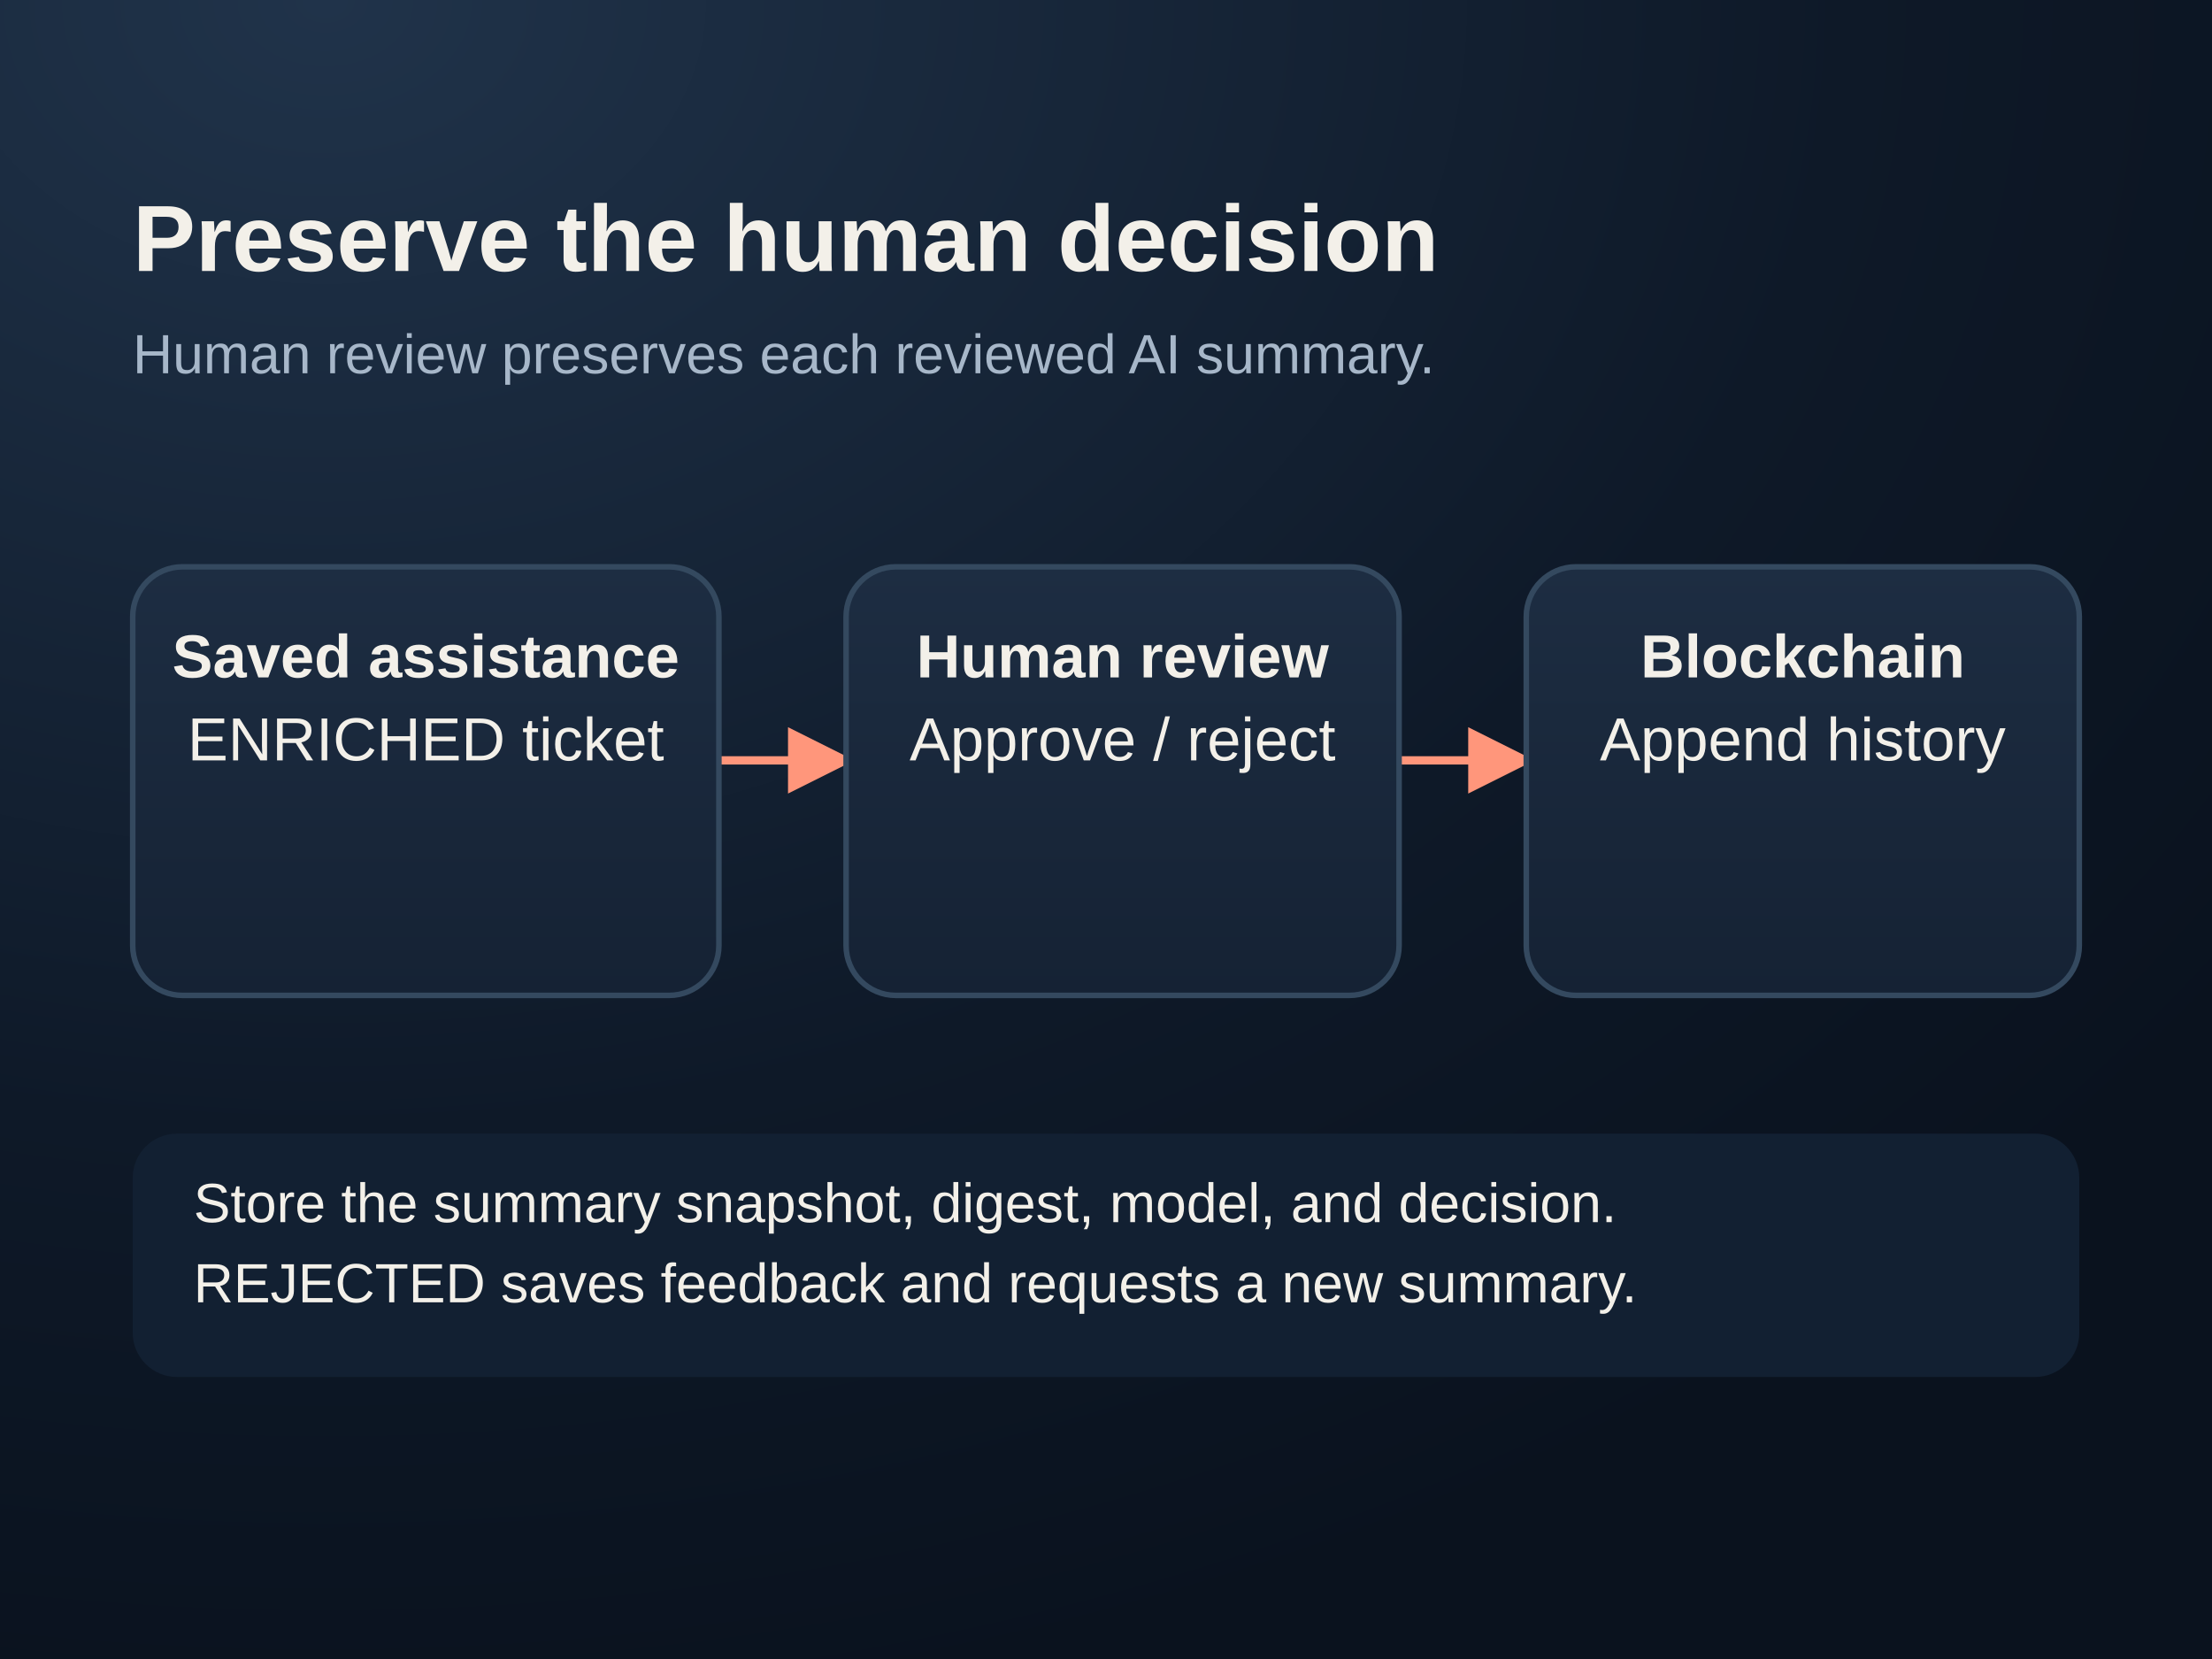
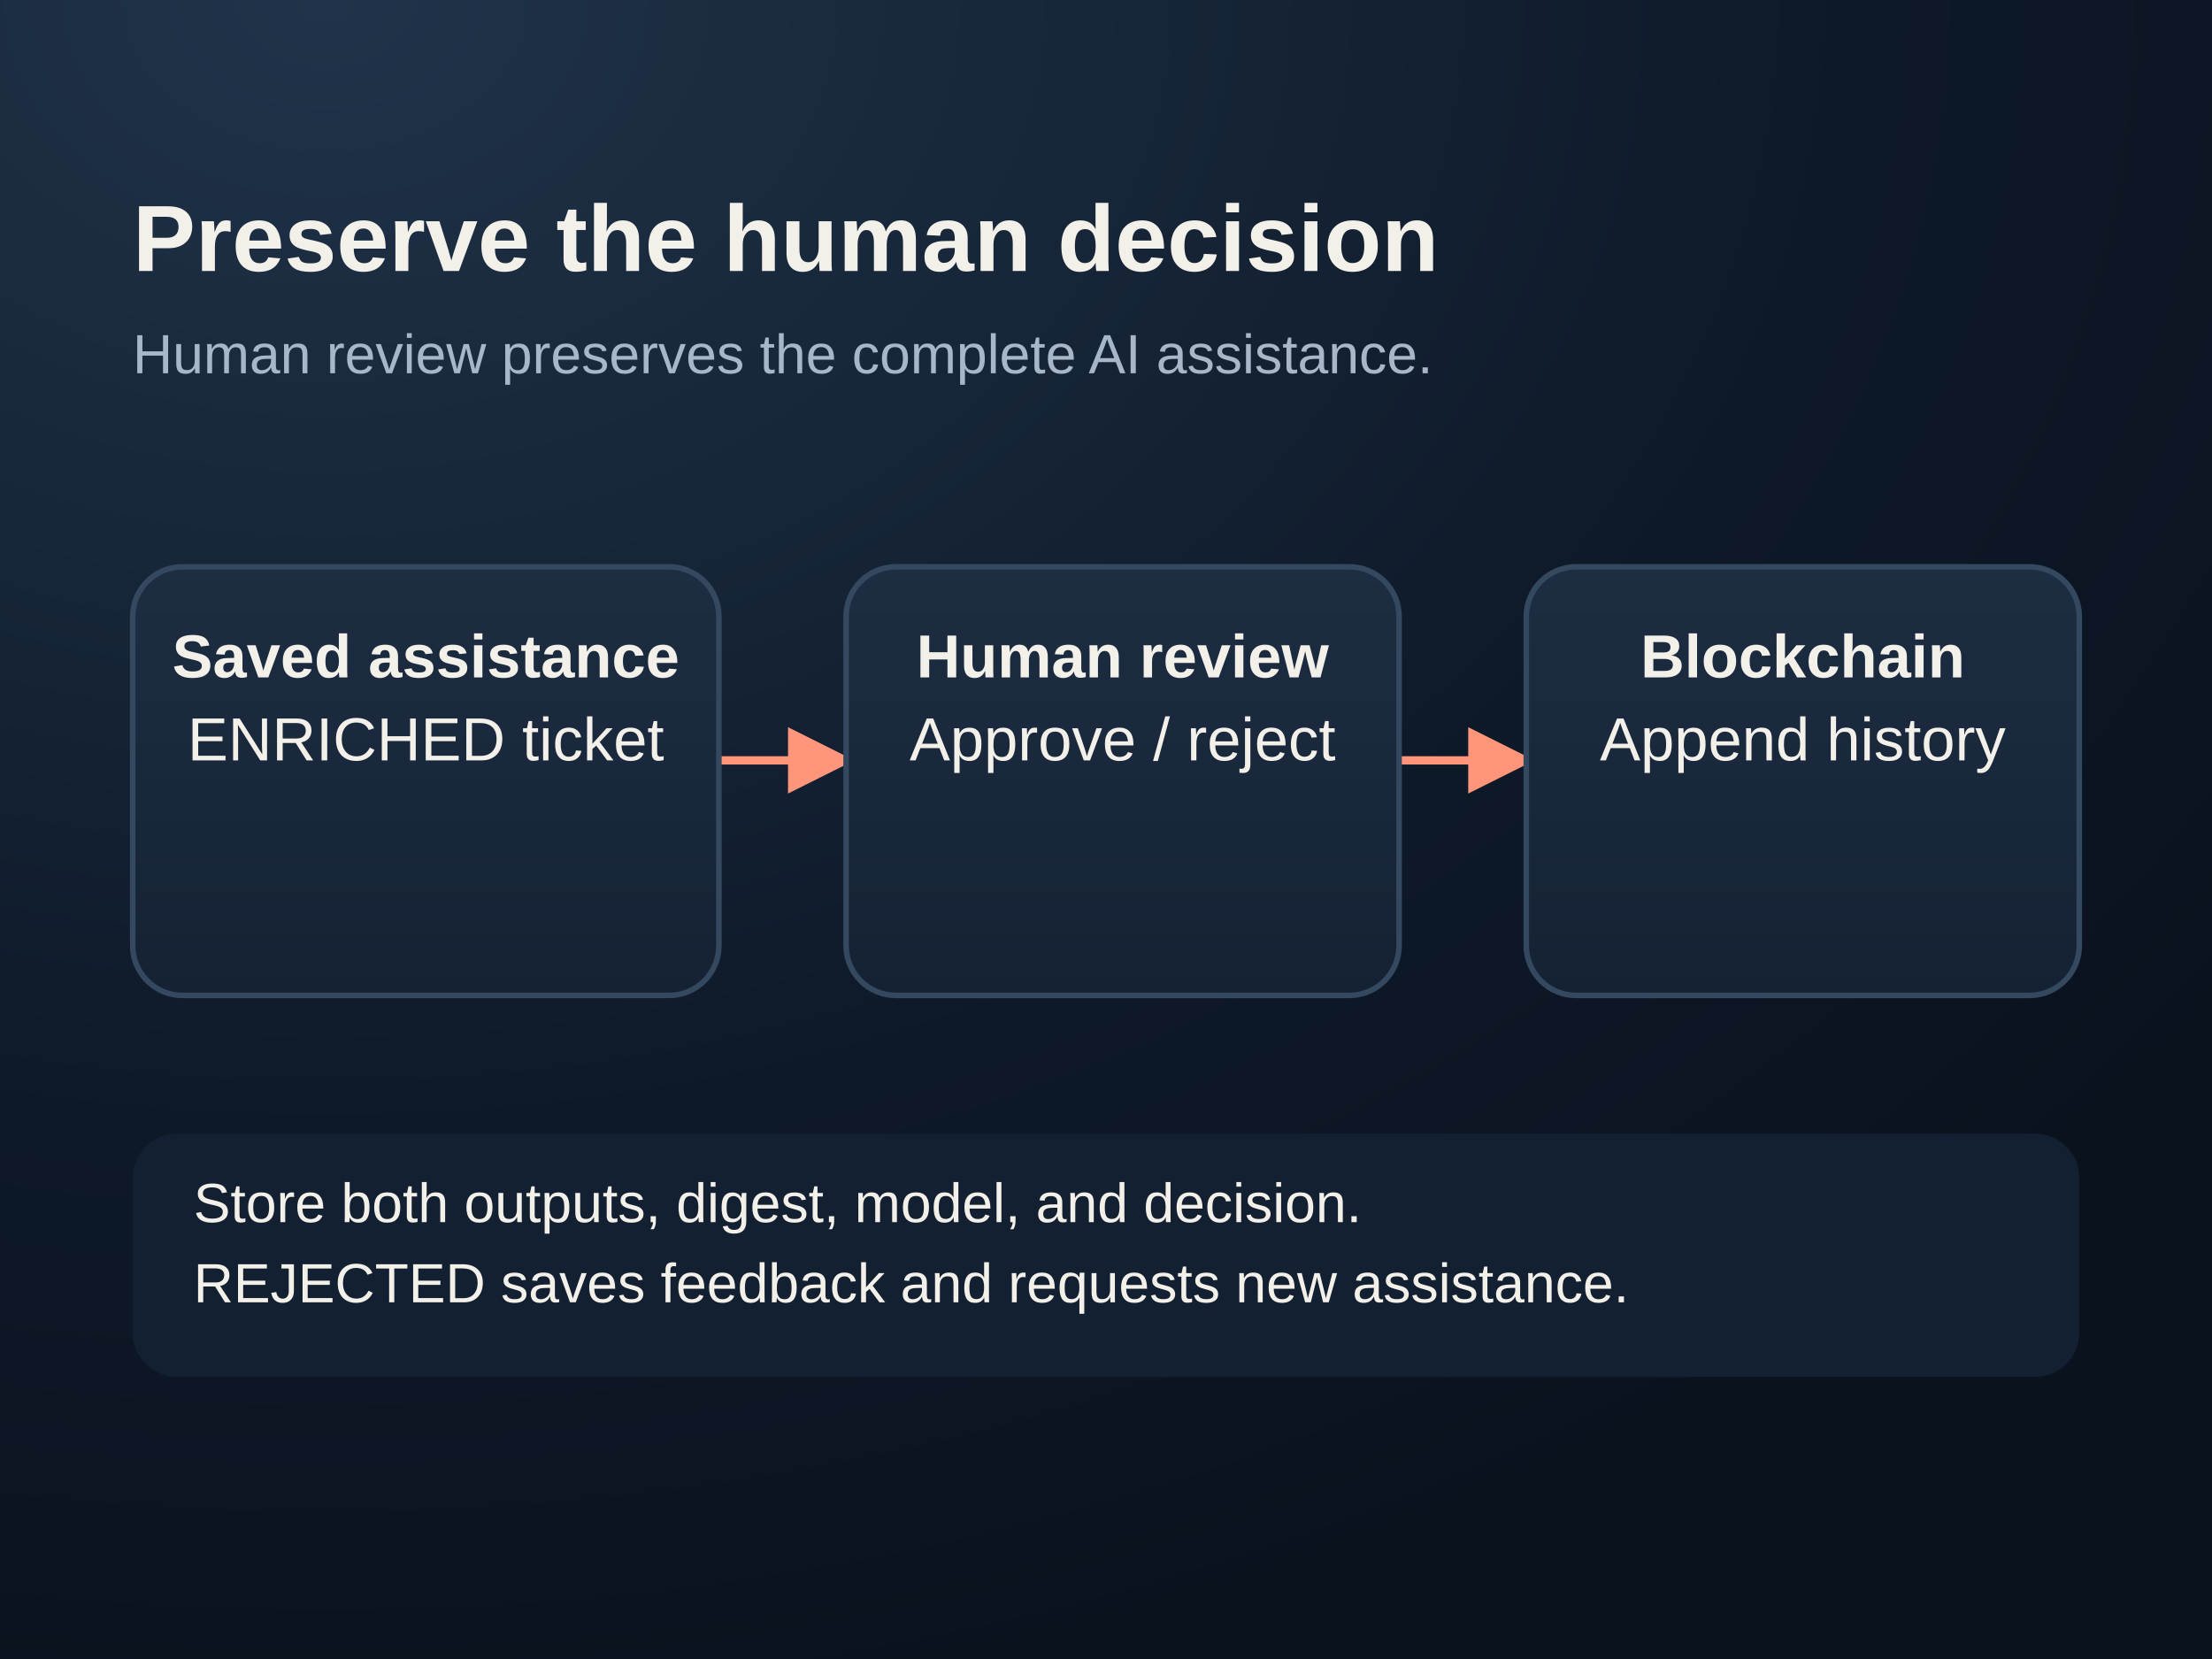
<svg xmlns="http://www.w3.org/2000/svg" width="800" height="600" viewBox="0 0 800 600" role="img" aria-labelledby="title desc">
  <defs>
    <marker id="arrow" markerWidth="8" markerHeight="8" refX="7" refY="4" orient="auto">
      <path d="M0 0 L8 4 L0 8 Z" fill="#ff967b" />
    </marker>
    <radialGradient id="canvas-wash" cx="15%" cy="0%" r="105%">
      <stop offset="0%" stop-color="#20334a" />
      <stop offset="65%" stop-color="#0e1928" />
      <stop offset="100%" stop-color="#0a121e" />
    </radialGradient>
    <linearGradient id="card-surface" x1="0" y1="0" x2="0" y2="1">
      <stop offset="0%" stop-color="#1d2d42" />
      <stop offset="100%" stop-color="#152234" />
    </linearGradient>
  </defs>
  <style>
.focus {animation:focus 8s ease-in-out infinite} .signal {animation:travel 8s linear infinite; opacity:0}
@keyframes focus {0%,28%,100%{stroke:#34495f} 8%,20%{stroke:#ff967b}} 
@keyframes travel {0%{stroke-dashoffset:25;opacity:0} 8%{opacity:1} 38%{stroke-dashoffset:-480;opacity:0} 100%{stroke-dashoffset:-480;opacity:0}}
@media (prefers-reduced-motion:reduce) {.focus,.signal{animation:none} .signal{display:none}}
.paused * {animation-play-state:paused!important}
</style>
  <rect width="800" height="600" fill="url(#canvas-wash)" />
  <text x="48" y="98" font-family="Arial, Helvetica, sans-serif" font-size="34" font-weight="700" fill="#f3f0e9" text-anchor="start">Preserve the human decision</text>
-   <text x="48" y="135" font-family="Arial, Helvetica, sans-serif" font-size="20" font-weight="400" fill="#a7b7c9" text-anchor="start">Human review preserves each reviewed AI summary.</text>
+   <text x="48" y="135" font-family="Arial, Helvetica, sans-serif" font-size="20" font-weight="400" fill="#a7b7c9" text-anchor="start">Human review preserves the complete AI assistance.</text>
  <g data-role="diagram">
    <path d="M260 275 H306" fill="none" stroke="#ff967b" stroke-width="3" marker-end="url(#arrow)" />
    <path class="signal" style="animation-delay:0s" d="M260 275 H306" fill="none" stroke="#ff967b" stroke-width="6" stroke-linecap="round" stroke-dasharray="10 500" />
    <path d="M506 275 H552" fill="none" stroke="#ff967b" stroke-width="3" marker-end="url(#arrow)" />
    <path class="signal" style="animation-delay:2s" d="M506 275 H552" fill="none" stroke="#ff967b" stroke-width="6" stroke-linecap="round" stroke-dasharray="10 500" />
    <g>
      <rect class="focus" style="animation-delay:0s" x="48" y="205" width="212" height="155" rx="18" fill="url(#card-surface)" stroke="#34495f" stroke-width="2" />
      <text x="154.0" y="245" font-family="Arial, Helvetica, sans-serif" font-size="22" font-weight="700" fill="#f3f0e9" text-anchor="middle">Saved assistance</text>
      <text x="154.0" y="275" font-family="Arial, Helvetica, sans-serif" font-size="22" font-weight="400" fill="#f3f0e9" text-anchor="middle">ENRICHED ticket</text>
    </g>
    <g>
      <rect class="focus" style="animation-delay:2s" x="306" y="205" width="200" height="155" rx="18" fill="url(#card-surface)" stroke="#34495f" stroke-width="2" />
      <text x="406.0" y="245" font-family="Arial, Helvetica, sans-serif" font-size="22" font-weight="700" fill="#f3f0e9" text-anchor="middle">Human review</text>
      <text x="406.0" y="275" font-family="Arial, Helvetica, sans-serif" font-size="22" font-weight="400" fill="#f3f0e9" text-anchor="middle">Approve / reject</text>
    </g>
    <g>
      <rect class="focus" style="animation-delay:4s" x="552" y="205" width="200" height="155" rx="18" fill="url(#card-surface)" stroke="#34495f" stroke-width="2" />
      <text x="652.0" y="245" font-family="Arial, Helvetica, sans-serif" font-size="22" font-weight="700" fill="#f3f0e9" text-anchor="middle">Blockchain</text>
      <text x="652.0" y="275" font-family="Arial, Helvetica, sans-serif" font-size="22" font-weight="400" fill="#f3f0e9" text-anchor="middle">Append history</text>
    </g>
    <rect x="48" y="410" width="704" height="88" rx="16" fill="#122032" />
-     <text x="70" y="442" font-family="Arial, Helvetica, sans-serif" font-size="20" font-weight="400" fill="#f3f0e9" text-anchor="start">Store the summary snapshot, digest, model, and decision.</text>
-     <text x="70" y="471" font-family="Arial, Helvetica, sans-serif" font-size="20" font-weight="400" fill="#f3f0e9" text-anchor="start">REJECTED saves feedback and requests a new summary.</text>
+     <text x="70" y="442" font-family="Arial, Helvetica, sans-serif" font-size="20" font-weight="400" fill="#f3f0e9" text-anchor="start">Store both outputs, digest, model, and decision.</text>
+     <text x="70" y="471" font-family="Arial, Helvetica, sans-serif" font-size="20" font-weight="400" fill="#f3f0e9" text-anchor="start">REJECTED saves feedback and requests new assistance.</text>
  </g>
</svg>
